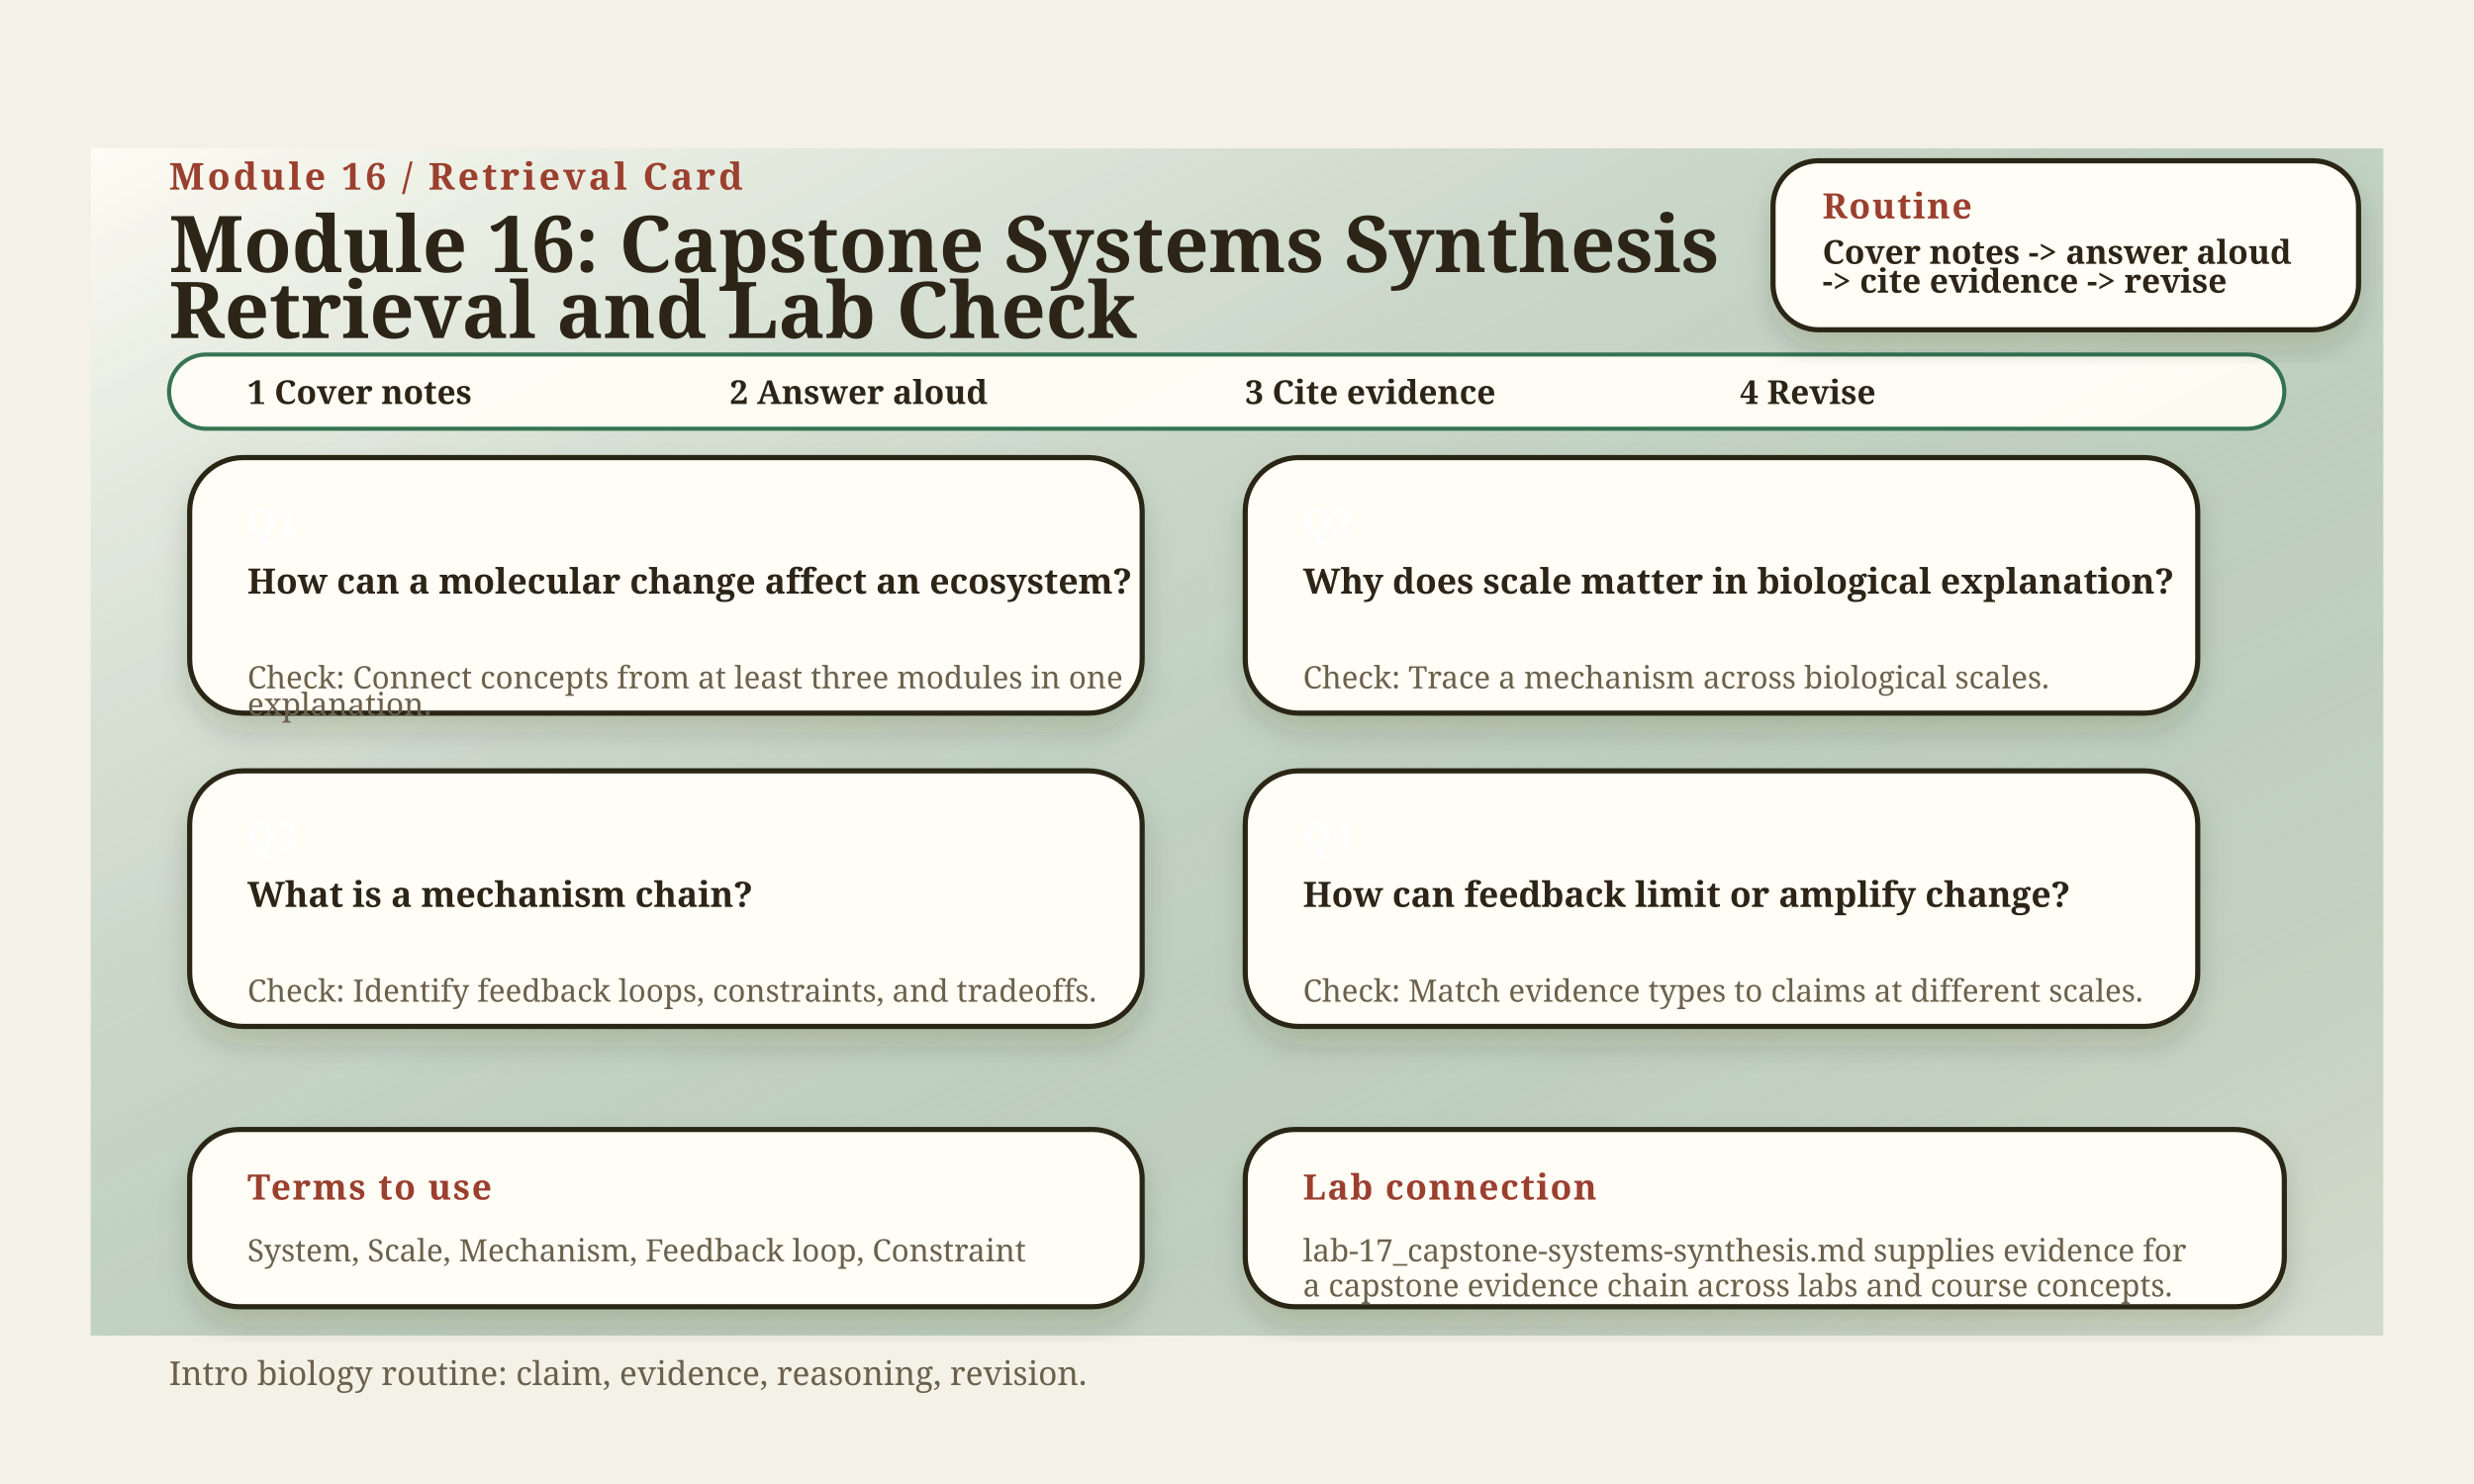
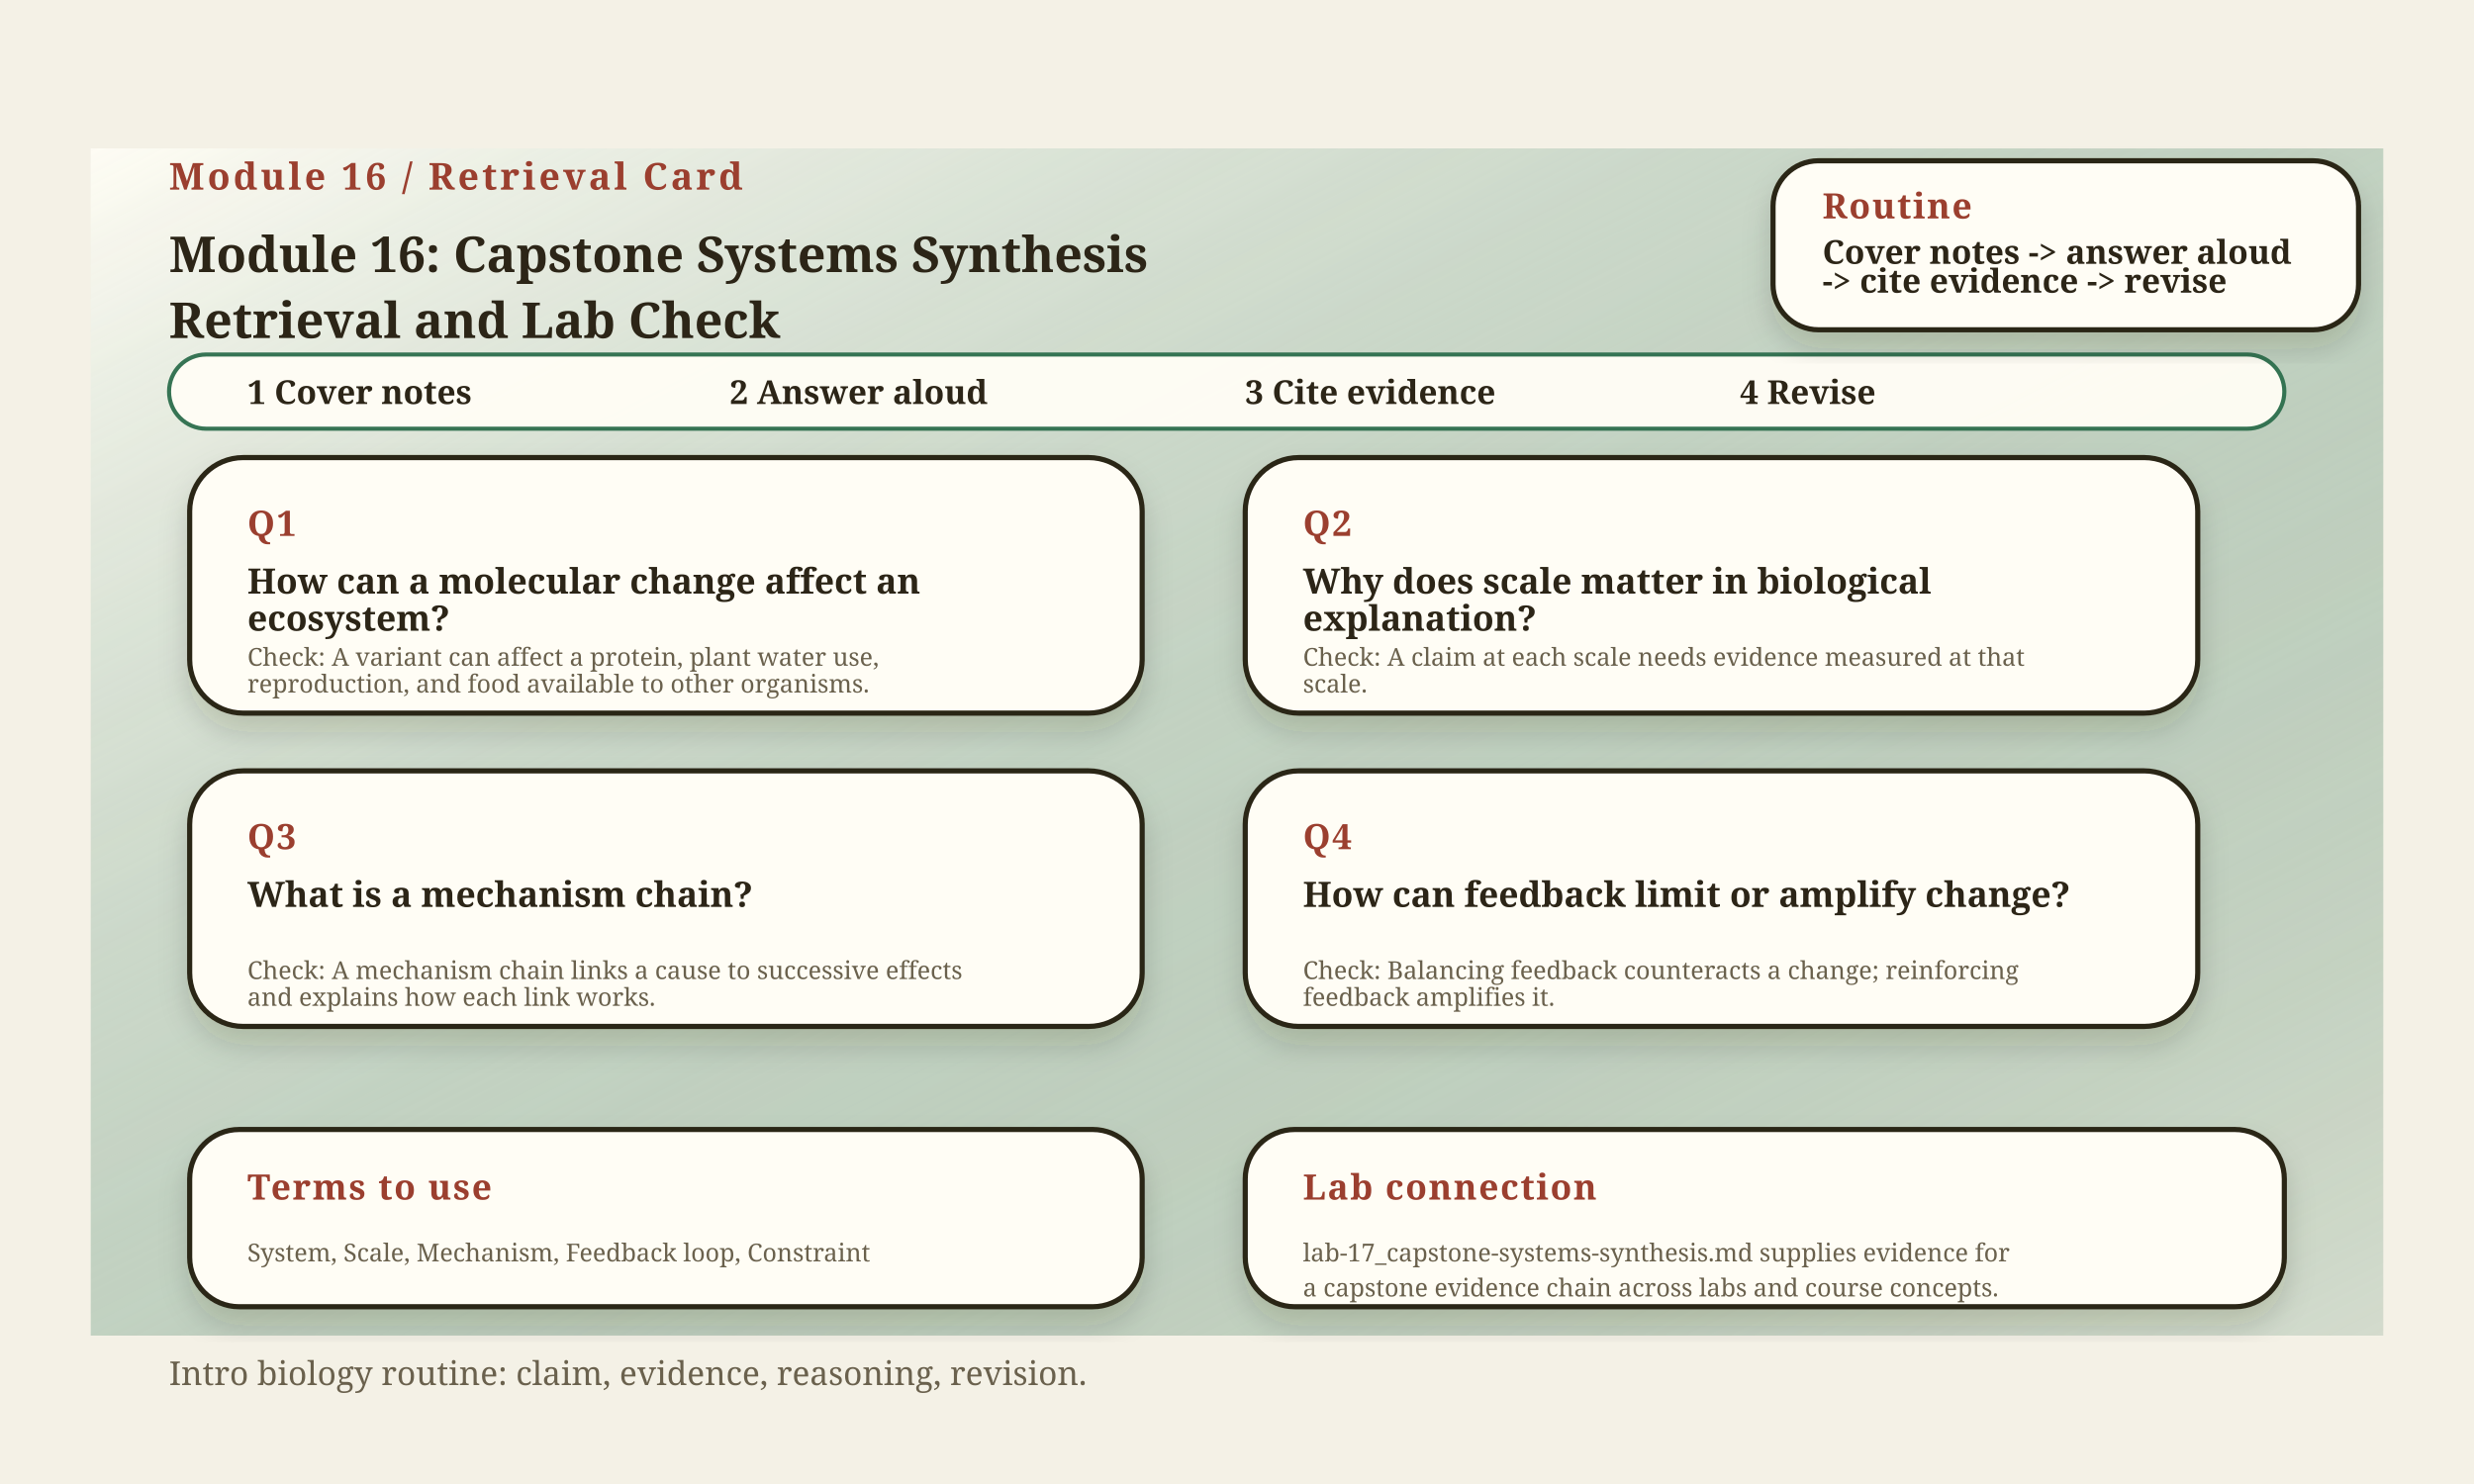
<svg xmlns="http://www.w3.org/2000/svg" width="1200" height="720" viewBox="0 0 1200 720" role="img" aria-label="Module 16: Capstone Systems Synthesis Retrieval and Lab Check">
  <style>
    .bg { fill: #f4f1e6; }
    .halo { fill: url(#wash); opacity: 0.92; }
    .frame { fill: #fffdf5; stroke: #2c2517; stroke-width: 3; }
-     .eyebrow { fill: #9b3f2f; font: 800 18px Georgia, serif; letter-spacing: 1.5px; text-transform: uppercase; }
-     .title-text { fill: #2c2517; font: 800 38px Georgia, serif; }
-     .footer { fill: #6a614d; font: 16px Georgia, serif; }
+     .eyebrow { fill: #9b3f2f; font-weight: 800; font-size: 18px; font-family: Georgia, serif; letter-spacing: 1.5px; text-transform: uppercase; }
+     .title-text { fill: #2c2517; font-weight: 800; font-size: 24px; font-family: Georgia, serif; }
+     .footer { fill: #6a614d; font-weight: 400; font-size: 16px; font-family: Georgia, serif; }
    .claim-card, .side-card, .feedback-card, .prompt-card, .routine-card, .stage-card-bg { fill: #fffdf5; stroke: #2c2517; stroke-width: 2.5; filter: url(#shadow); }
-     .claim-kicker, .card-kicker { fill: #9b3f2f; font: 800 17px Georgia, serif; letter-spacing: 0.8px; text-transform: uppercase; }
-     .claim-text { fill: #2c2517; font: 700 25px Georgia, serif; }
+     .claim-kicker, .card-kicker { fill: #9b3f2f; font-weight: 800; font-size: 17px; font-family: Georgia, serif; letter-spacing: 0.8px; text-transform: uppercase; }
+     .claim-text { fill: #2c2517; font-weight: 700; font-size: 22px; font-family: Georgia, serif; }
    .node { fill: #fffdf5; stroke: #2f6f4e; stroke-width: 3; filter: url(#shadow); }
    .node-claim { stroke: #9b3f2f; }
    .node-mechanism { stroke: #2f6f4e; }
    .node-evidence { stroke: #567d46; }
    .node-vocabulary { stroke: #8067a9; }
    .node-application { stroke: #b26b2f; }
    .node-revision { stroke: #8a4351; }
    .cluster-pill { stroke: none; opacity: 0.92; }
    .cluster-claim { fill: #9b3f2f; }
    .cluster-mechanism { fill: #2f6f4e; }
    .cluster-evidence { fill: #6d9c57; }
    .cluster-vocabulary { fill: #9b83c6; }
    .cluster-application { fill: #d28942; }
    .cluster-revision { fill: #b85d70; }
-     .cluster-label, .legend-text { fill: white; font: 800 11px Georgia, serif; letter-spacing: 1px; text-transform: uppercase; }
-     .node-label { fill: #2c2517; font: 800 20px Georgia, serif; }
-     .node-detail { fill: #6a614d; font: 14px Georgia, serif; }
+     .cluster-label, .legend-text { fill: white; font-weight: 800; font-size: 11px; font-family: Georgia, serif; letter-spacing: 1px; text-transform: uppercase; }
+     .node-label { fill: #2c2517; font-weight: 800; font-size: 16px; font-family: Georgia, serif; }
+     .node-detail { fill: #6a614d; font-weight: 400; font-size: 12px; font-family: Georgia, serif; }
    .edge { stroke: #9b3f2f; stroke-width: 4; stroke-linecap: round; opacity: 0.72; marker-end: url(#arrowhead); }
-     .edge-label { fill: #9b3f2f; font: 700 12px Georgia, serif; text-anchor: middle; paint-order: stroke; stroke: #f4f1e6; stroke-width: 5; }
+     .edge-label { fill: #9b3f2f; font-weight: 700; font-size: 12px; font-family: Georgia, serif; text-anchor: middle; paint-order: stroke; stroke: #f4f1e6; stroke-width: 5; }
    .stage-dot { fill: #2f6f4e; }
-     .stage-num { fill: white; font: 900 18px Georgia, serif; }
-     .stage-label { fill: #2c2517; font: 800 18px Georgia, serif; }
-     .stage-detail, .mini-text, .check-text { fill: #6a614d; font: 15px Georgia, serif; }
+     .stage-num { fill: white; font-weight: 900; font-size: 18px; font-family: Georgia, serif; }
+     .stage-label { fill: #2c2517; font-weight: 800; font-size: 16px; font-family: Georgia, serif; }
+     .stage-detail, .mini-text, .check-text { fill: #6a614d; font-weight: 400; font-size: 12px; font-family: Georgia, serif; }
    .arrow { fill: none; stroke: #2f6f4e; stroke-width: 5; stroke-linecap: round; marker-end: url(#arrowhead); }
-     .prompt-text { fill: #2c2517; font: 700 17px Georgia, serif; }
-     .routine-text { fill: #2c2517; font: 700 16px Georgia, serif; }
+     .prompt-text { fill: #2c2517; font-weight: 700; font-size: 17px; font-family: Georgia, serif; }
+     .routine-text { fill: #2c2517; font-weight: 700; font-size: 16px; font-family: Georgia, serif; }
    .retrieval-step-strip { fill: #fffdf5; stroke: #2f6f4e; stroke-width: 2; opacity: 0.96; }
    .palette-high-design { fill: #9b3f2f; }
    @media print { .claim-card, .side-card, .feedback-card, .prompt-card, .routine-card, .node, .stage-card-bg { filter: none; } }
    </style>
  <defs>
    <linearGradient id="wash" x1="0" x2="1" y1="0" y2="1">
      <stop offset="0" stop-color="#fffdf5" />
      <stop offset="1" stop-color="#2f6f4e" stop-opacity="0.18" />
    </linearGradient>
    <filter id="shadow" x="-20%" y="-20%" width="140%" height="140%">
      <feDropShadow dx="0" dy="8" stdDeviation="7" flood-color="#2c2517" flood-opacity="0.16" />
    </filter>
    <marker id="arrowhead" markerWidth="12" markerHeight="8" refX="11" refY="4" orient="auto">
      <polygon points="0 0, 12 4, 0 8" fill="#2f6f4e" />
    </marker>
  </defs>
  <rect class="bg" width="1200" height="720" />
  <path class="halo" d="M44 72 H1156 V648 H44 Z" />
  <text x="82" y="92" class="eyebrow">Module 16 / Retrieval Card</text>
  <text x="82.0" y="132.0" class="title-text">
    <tspan x="82.0" dy="0">Module 16: Capstone Systems Synthesis</tspan>
    <tspan x="82.0" dy="32">Retrieval and Lab Check</tspan>
  </text>
  <rect x="82" y="172" width="1026" height="36" rx="18" class="retrieval-step-strip" />
  <text x="120" y="196" class="routine-text">1 Cover notes</text>
  <text x="354" y="196" class="routine-text">2 Answer aloud</text>
  <text x="604" y="196" class="routine-text">3 Cite evidence</text>
  <text x="844" y="196" class="routine-text">4 Revise</text>
  <rect x="860" y="78" width="284" height="82" rx="22" class="routine-card" />
  <text x="884" y="106" class="card-kicker">Routine</text>
  <text x="884.0" y="128.0" class="routine-text">
    <tspan x="884.0" dy="0">Cover notes -&gt; answer aloud</tspan>
    <tspan x="884.0" dy="14">-&gt; cite evidence -&gt; revise</tspan>
  </text>
  <rect x="92" y="222" width="462" height="124" rx="26" class="prompt-card" />
-   <text x="120" y="260" class="stage-num">Q1</text>
+   <text x="120" y="260" class="card-kicker">Q1</text>
  <text x="120.0" y="288.0" class="prompt-text">
-     <tspan x="120.0" dy="0">How can a molecular change affect an ecosystem?</tspan>
+     <tspan x="120.0" dy="0">How can a molecular change affect an</tspan>
+     <tspan x="120.0" dy="18">ecosystem?</tspan>
  </text>
-   <text x="120.0" y="334.0" class="check-text">
-     <tspan x="120.0" dy="0">Check: Connect concepts from at least three modules in one</tspan>
-     <tspan x="120.0" dy="13">explanation.</tspan>
+   <text x="120.0" y="323.0" class="check-text">
+     <tspan x="120.0" dy="0">Check: A variant can affect a protein, plant water use,</tspan>
+     <tspan x="120.0" dy="13">reproduction, and food available to other organisms.</tspan>
  </text>
  <rect x="604" y="222" width="462" height="124" rx="26" class="prompt-card" />
-   <text x="632" y="260" class="stage-num">Q2</text>
+   <text x="632" y="260" class="card-kicker">Q2</text>
  <text x="632.0" y="288.0" class="prompt-text">
-     <tspan x="632.0" dy="0">Why does scale matter in biological explanation?</tspan>
+     <tspan x="632.0" dy="0">Why does scale matter in biological</tspan>
+     <tspan x="632.0" dy="18">explanation?</tspan>
  </text>
-   <text x="632.0" y="334.0" class="check-text">
-     <tspan x="632.0" dy="0">Check: Trace a mechanism across biological scales.</tspan>
+   <text x="632.0" y="323.0" class="check-text">
+     <tspan x="632.0" dy="0">Check: A claim at each scale needs evidence measured at that</tspan>
+     <tspan x="632.0" dy="13">scale.</tspan>
  </text>
  <rect x="92" y="374" width="462" height="124" rx="26" class="prompt-card" />
-   <text x="120" y="412" class="stage-num">Q3</text>
+   <text x="120" y="412" class="card-kicker">Q3</text>
  <text x="120.0" y="440.0" class="prompt-text">
    <tspan x="120.0" dy="0">What is a mechanism chain?</tspan>
  </text>
-   <text x="120.0" y="486.0" class="check-text">
-     <tspan x="120.0" dy="0">Check: Identify feedback loops, constraints, and tradeoffs.</tspan>
+   <text x="120.0" y="475.0" class="check-text">
+     <tspan x="120.0" dy="0">Check: A mechanism chain links a cause to successive effects</tspan>
+     <tspan x="120.0" dy="13">and explains how each link works.</tspan>
  </text>
  <rect x="604" y="374" width="462" height="124" rx="26" class="prompt-card" />
-   <text x="632" y="412" class="stage-num">Q4</text>
+   <text x="632" y="412" class="card-kicker">Q4</text>
  <text x="632.0" y="440.0" class="prompt-text">
    <tspan x="632.0" dy="0">How can feedback limit or amplify change?</tspan>
  </text>
-   <text x="632.0" y="486.0" class="check-text">
-     <tspan x="632.0" dy="0">Check: Match evidence types to claims at different scales.</tspan>
+   <text x="632.0" y="475.0" class="check-text">
+     <tspan x="632.0" dy="0">Check: Balancing feedback counteracts a change; reinforcing</tspan>
+     <tspan x="632.0" dy="13">feedback amplifies it.</tspan>
  </text>
  <rect x="92" y="548" width="462" height="86" rx="24" class="side-card" />
  <text x="120" y="582" class="card-kicker">Terms to use</text>
  <text x="120.0" y="612.0" class="mini-text">
    <tspan x="120.0" dy="0">System, Scale, Mechanism, Feedback loop, Constraint</tspan>
  </text>
  <rect x="604" y="548" width="504" height="86" rx="24" class="side-card" />
  <text x="632" y="582" class="card-kicker">Lab connection</text>
  <text x="632.0" y="612.0" class="mini-text">
    <tspan x="632.0" dy="0">lab-17_capstone-systems-synthesis.md supplies evidence for</tspan>
    <tspan x="632.0" dy="17">a capstone evidence chain across labs and course concepts.</tspan>
  </text>
  <text x="82" y="672" class="footer">Intro biology routine: claim, evidence, reasoning, revision.</text>
</svg>
